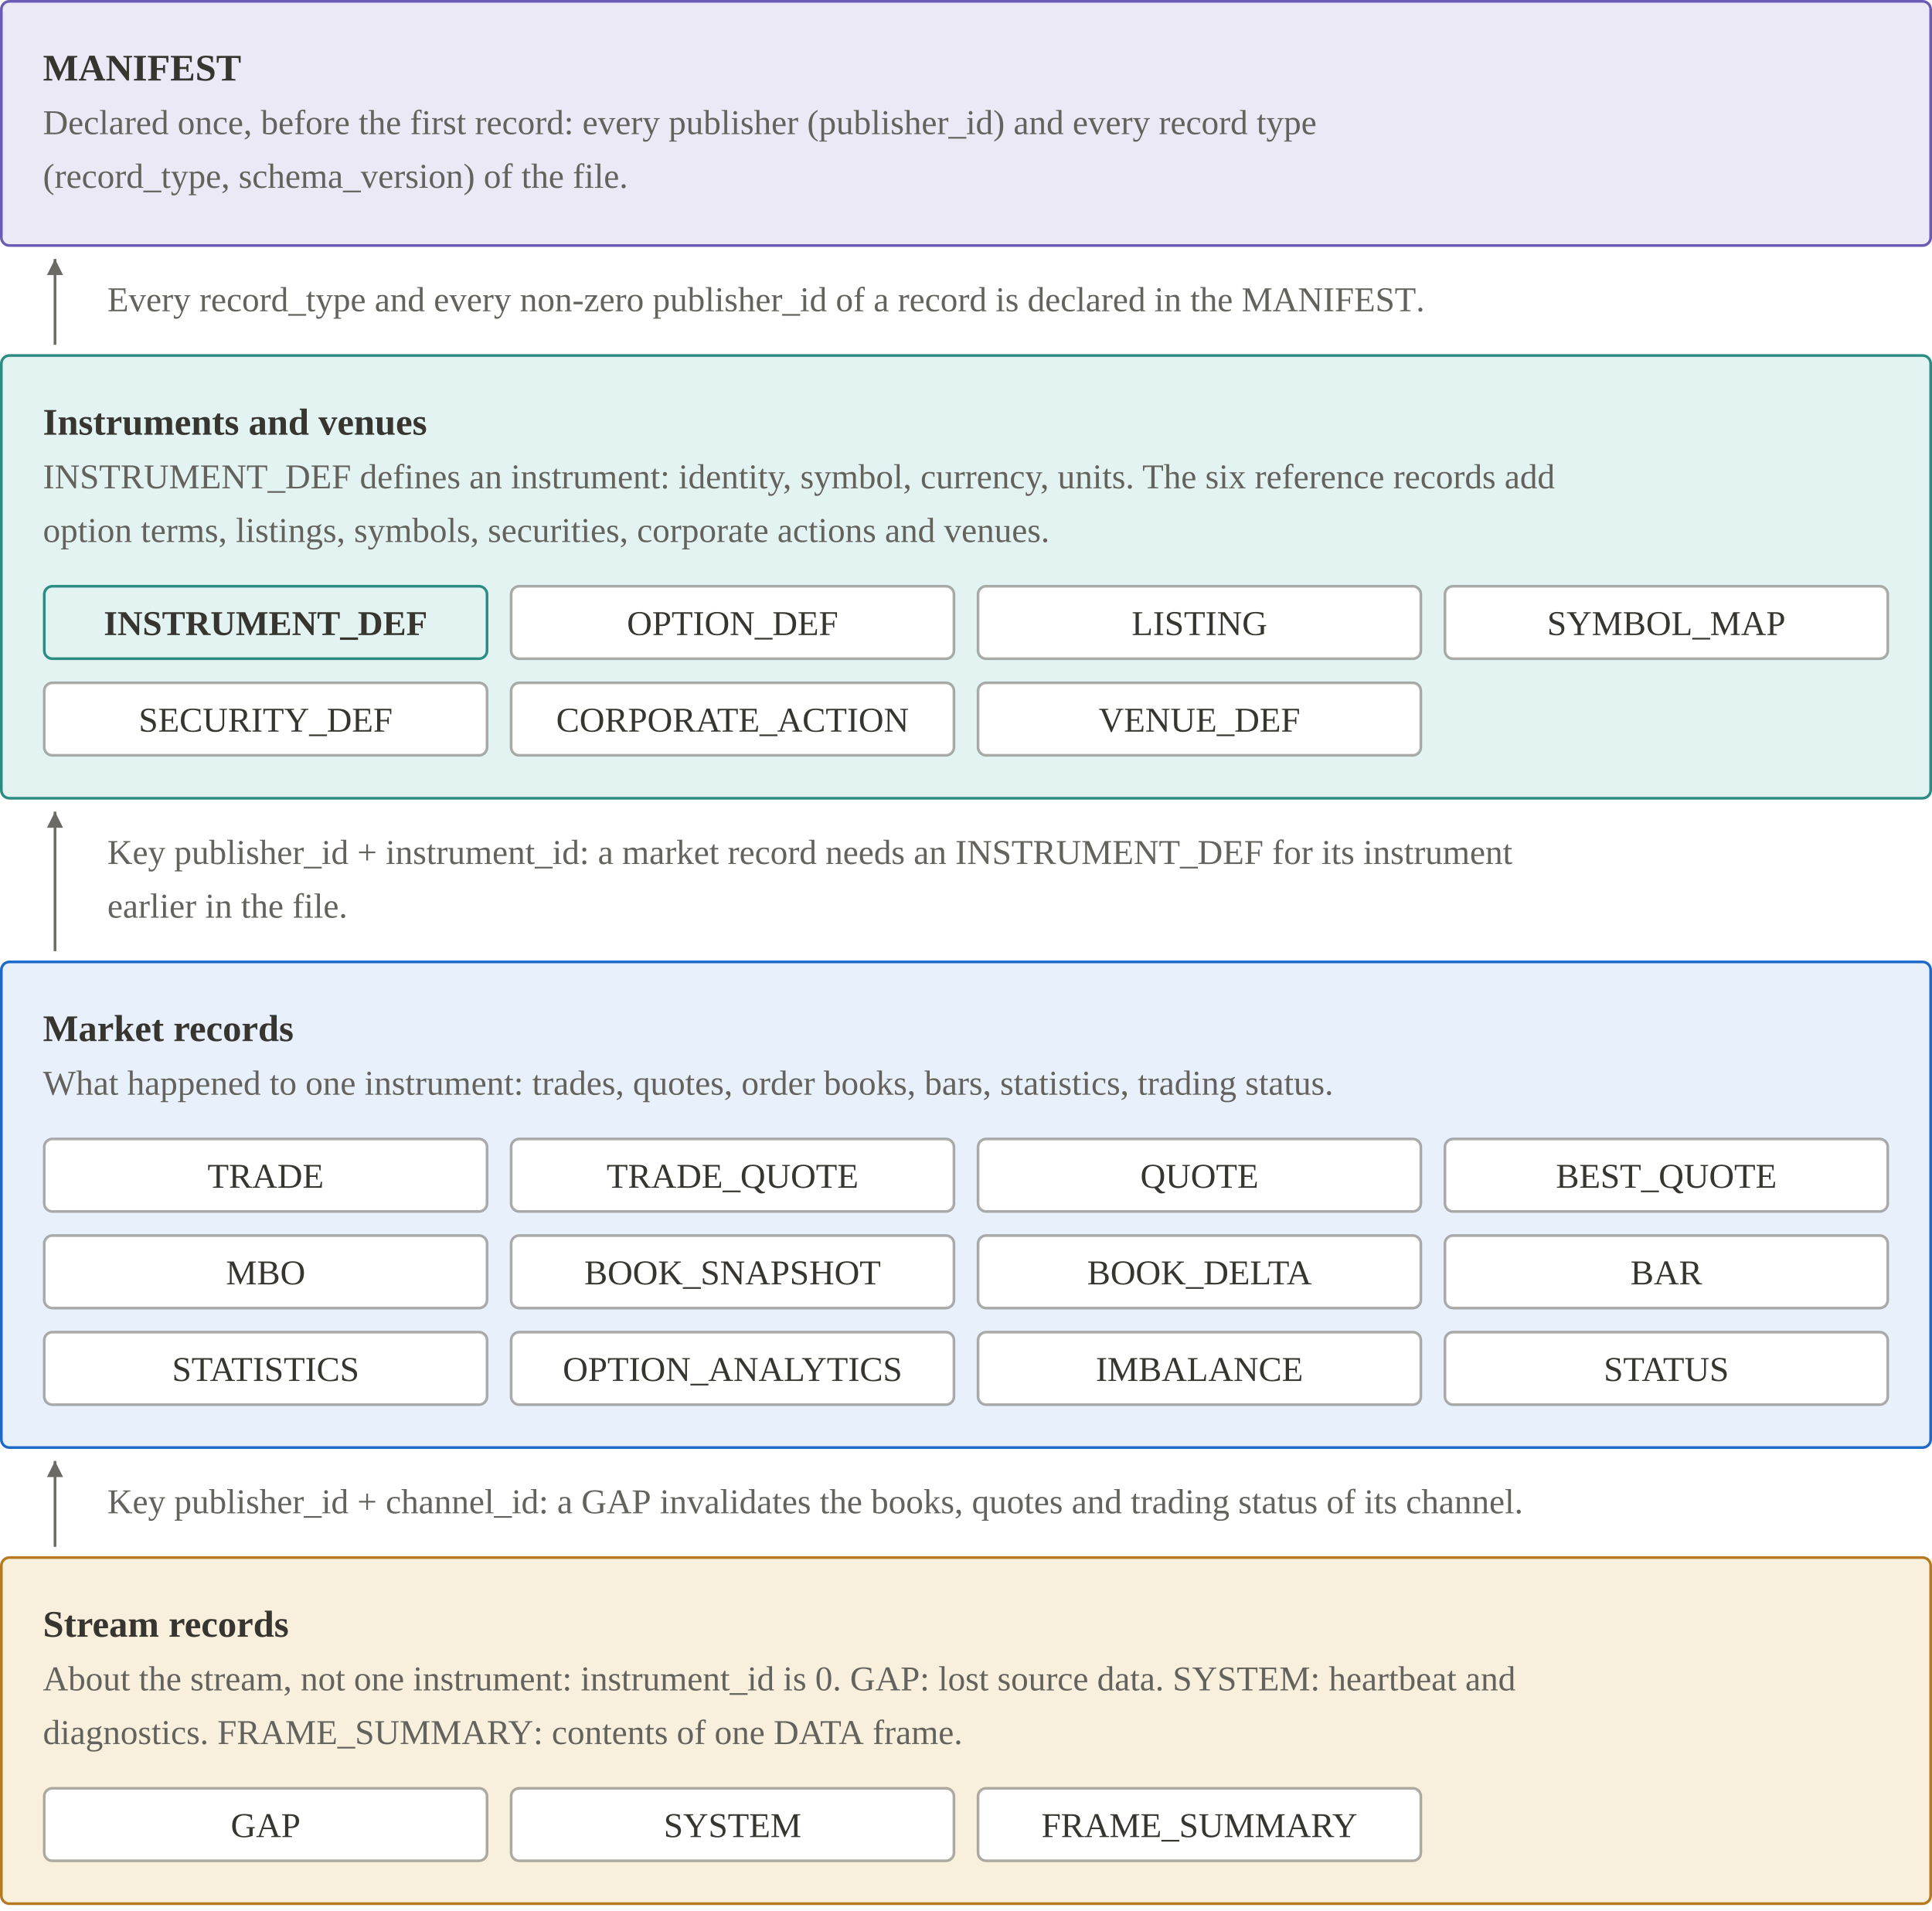
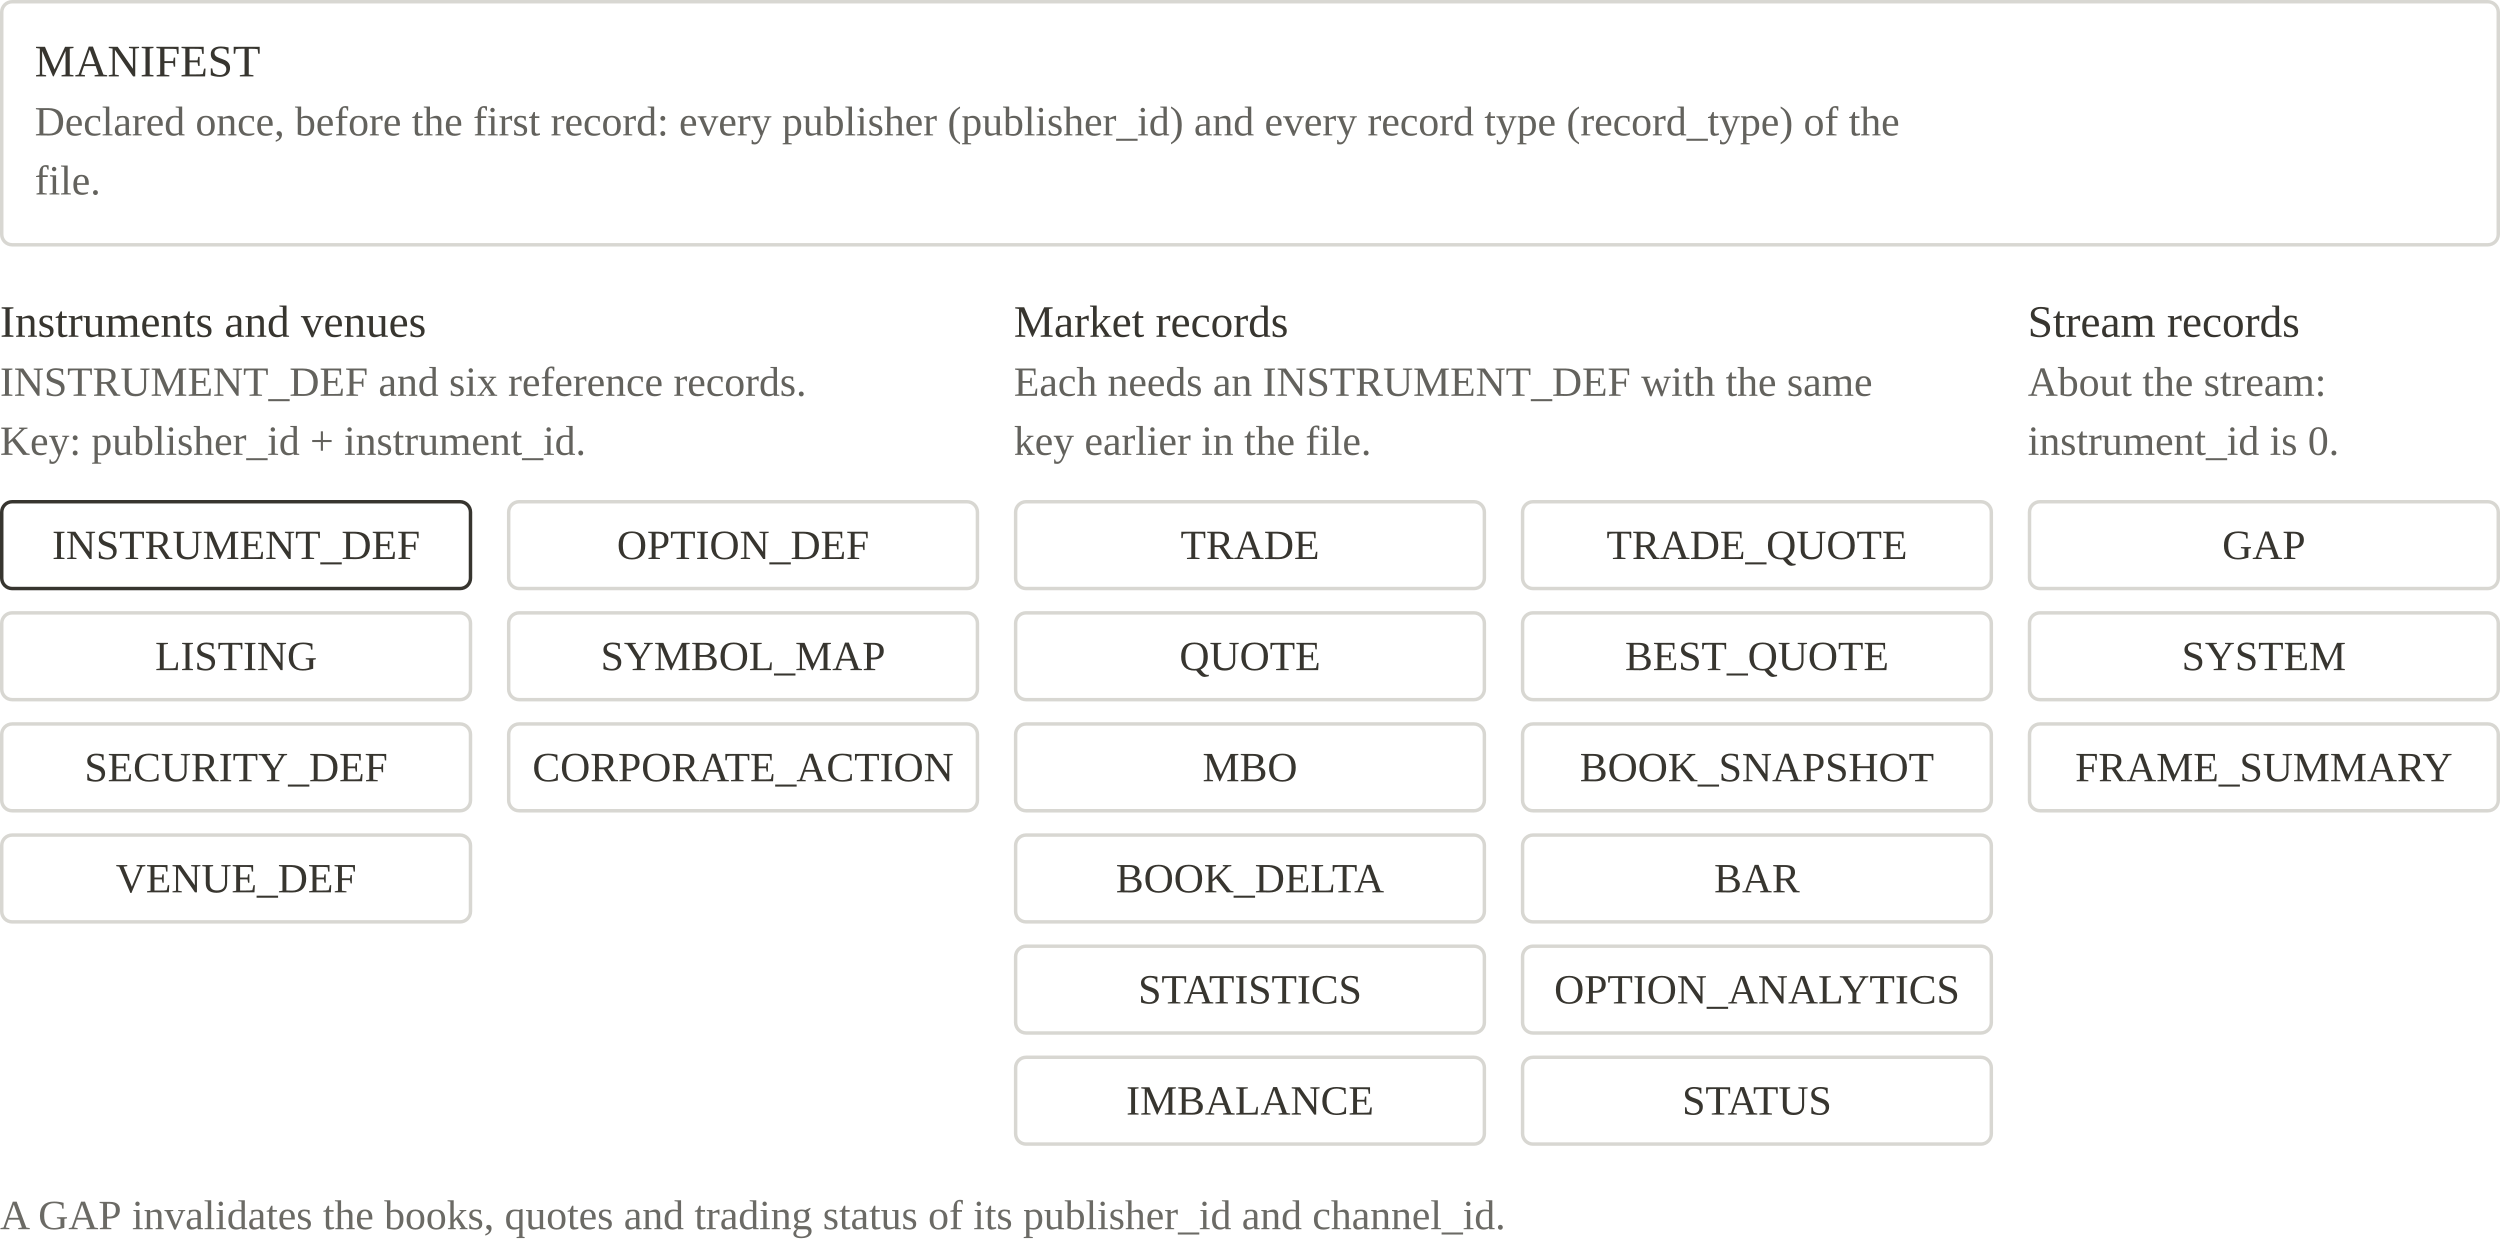
- <svg xmlns="http://www.w3.org/2000/svg" viewBox="0 0 720 712" role="img" aria-labelledby="nwtd-data-model-w-title nwtd-data-model-w-desc" class="nwt-diagram" font-family="inherit" fill="none">
-   <defs>
-     <marker id="nwtd-data-model-w-a-fg3" markerWidth="8" markerHeight="8" refX="7" refY="4" orient="auto" markerUnits="userSpaceOnUse">
-       <path d="M1 1L7 4L1 7z" fill="var(--fg-3, #6b6a65)" />
-     </marker>
-   </defs>
-   <path d="M20.5 128.5 L20.5 96.5" fill="none" stroke="var(--fg-3, #6b6a65)" marker-end="url(#nwtd-data-model-w-a-fg3)" />
-   <path d="M20.5 354.5 L20.5 302.5" fill="none" stroke="var(--fg-3, #6b6a65)" marker-end="url(#nwtd-data-model-w-a-fg3)" />
-   <path d="M20.5 576.5 L20.5 544.5" fill="none" stroke="var(--fg-3, #6b6a65)" marker-end="url(#nwtd-data-model-w-a-fg3)" />
-   <rect x="0.5" y="0.5" width="719" height="91" rx="3" fill="var(--c4-bg, #ece9f7)" stroke="var(--c4, #6b5bb5)" />
-   <text x="16" y="30" font-size="14" fill="var(--fg, #37352f)" font-weight="600">
-     <tspan font-family="var(--font-mono, ui-monospace, monospace)">MANIFEST</tspan>
-   </text>
-   <text x="16" y="50" font-size="13" fill="var(--fg-2, #63625d)">Declared once, before the first record: every publisher (<tspan font-family="var(--font-mono, ui-monospace, monospace)">publisher_id</tspan>) and every record type</text>
-   <text x="16" y="70" font-size="13" fill="var(--fg-2, #63625d)">(<tspan font-family="var(--font-mono, ui-monospace, monospace)">record_type</tspan>, <tspan font-family="var(--font-mono, ui-monospace, monospace)">schema_version</tspan>) of the file.</text>
-   <text x="40" y="116" font-size="13" fill="var(--fg-2, #63625d)">Every <tspan font-family="var(--font-mono, ui-monospace, monospace)">record_type</tspan> and every non-zero <tspan font-family="var(--font-mono, ui-monospace, monospace)">publisher_id</tspan> of a record is declared in the <tspan font-family="var(--font-mono, ui-monospace, monospace)">MANIFEST</tspan>.</text>
-   <rect x="0.5" y="132.5" width="719" height="165" rx="3" fill="var(--c2-bg, #e3f3f1)" stroke="var(--c2, #2a8c82)" />
-   <text x="16" y="162" font-size="14" fill="var(--fg, #37352f)" font-weight="600">Instruments and venues</text>
-   <text x="16" y="182" font-size="13" fill="var(--fg-2, #63625d)">
-     <tspan font-family="var(--font-mono, ui-monospace, monospace)">INSTRUMENT_DEF</tspan> defines an instrument: identity, symbol, currency, units. The six reference records add</text>
-   <text x="16" y="202" font-size="13" fill="var(--fg-2, #63625d)">option terms, listings, symbols, securities, corporate actions and venues.</text>
-   <rect x="16.5" y="218.5" width="165" height="27" rx="3" fill="var(--c2-bg, #e3f3f1)" stroke="var(--c2, #2a8c82)" />
-   <text x="99" y="236.68" font-size="13" fill="var(--fg, #37352f)" font-weight="600" text-anchor="middle">
-     <tspan font-family="var(--font-mono, ui-monospace, monospace)">INSTRUMENT_DEF</tspan>
-   </text>
-   <rect x="190.5" y="218.5" width="165" height="27" rx="3" fill="var(--panel, #ffffff)" stroke="var(--fg-3, #6b6a65)" stroke-opacity="0.55" />
-   <text x="273" y="236.68" font-size="13" fill="var(--fg, #37352f)" text-anchor="middle">
-     <tspan font-family="var(--font-mono, ui-monospace, monospace)">OPTION_DEF</tspan>
-   </text>
-   <rect x="364.5" y="218.5" width="165" height="27" rx="3" fill="var(--panel, #ffffff)" stroke="var(--fg-3, #6b6a65)" stroke-opacity="0.55" />
-   <text x="447" y="236.68" font-size="13" fill="var(--fg, #37352f)" text-anchor="middle">
-     <tspan font-family="var(--font-mono, ui-monospace, monospace)">LISTING</tspan>
-   </text>
-   <rect x="538.5" y="218.5" width="165" height="27" rx="3" fill="var(--panel, #ffffff)" stroke="var(--fg-3, #6b6a65)" stroke-opacity="0.55" />
-   <text x="621" y="236.68" font-size="13" fill="var(--fg, #37352f)" text-anchor="middle">
-     <tspan font-family="var(--font-mono, ui-monospace, monospace)">SYMBOL_MAP</tspan>
-   </text>
-   <rect x="16.5" y="254.5" width="165" height="27" rx="3" fill="var(--panel, #ffffff)" stroke="var(--fg-3, #6b6a65)" stroke-opacity="0.55" />
-   <text x="99" y="272.68" font-size="13" fill="var(--fg, #37352f)" text-anchor="middle">
-     <tspan font-family="var(--font-mono, ui-monospace, monospace)">SECURITY_DEF</tspan>
-   </text>
-   <rect x="190.5" y="254.5" width="165" height="27" rx="3" fill="var(--panel, #ffffff)" stroke="var(--fg-3, #6b6a65)" stroke-opacity="0.55" />
-   <text x="273" y="272.68" font-size="13" fill="var(--fg, #37352f)" text-anchor="middle">
-     <tspan font-family="var(--font-mono, ui-monospace, monospace)">CORPORATE_ACTION</tspan>
-   </text>
-   <rect x="364.5" y="254.5" width="165" height="27" rx="3" fill="var(--panel, #ffffff)" stroke="var(--fg-3, #6b6a65)" stroke-opacity="0.55" />
-   <text x="447" y="272.68" font-size="13" fill="var(--fg, #37352f)" text-anchor="middle">
-     <tspan font-family="var(--font-mono, ui-monospace, monospace)">VENUE_DEF</tspan>
-   </text>
-   <text x="40" y="322" font-size="13" fill="var(--fg-2, #63625d)">Key <tspan font-family="var(--font-mono, ui-monospace, monospace)">publisher_id</tspan> + <tspan font-family="var(--font-mono, ui-monospace, monospace)">instrument_id</tspan>: a market record needs an <tspan font-family="var(--font-mono, ui-monospace, monospace)">INSTRUMENT_DEF</tspan> for its instrument</text>
-   <text x="40" y="342" font-size="13" fill="var(--fg-2, #63625d)">earlier in the file.</text>
-   <rect x="0.5" y="358.5" width="719" height="181" rx="3" fill="var(--c1-bg, #e8f0fb)" stroke="var(--c1, #1b6ac9)" />
-   <text x="16" y="388" font-size="14" fill="var(--fg, #37352f)" font-weight="600">Market records</text>
-   <text x="16" y="408" font-size="13" fill="var(--fg-2, #63625d)">What happened to one instrument: trades, quotes, order books, bars, statistics, trading status.</text>
-   <rect x="16.5" y="424.5" width="165" height="27" rx="3" fill="var(--panel, #ffffff)" stroke="var(--fg-3, #6b6a65)" stroke-opacity="0.55" />
-   <text x="99" y="442.68" font-size="13" fill="var(--fg, #37352f)" text-anchor="middle">
-     <tspan font-family="var(--font-mono, ui-monospace, monospace)">TRADE</tspan>
-   </text>
-   <rect x="190.5" y="424.5" width="165" height="27" rx="3" fill="var(--panel, #ffffff)" stroke="var(--fg-3, #6b6a65)" stroke-opacity="0.55" />
-   <text x="273" y="442.68" font-size="13" fill="var(--fg, #37352f)" text-anchor="middle">
-     <tspan font-family="var(--font-mono, ui-monospace, monospace)">TRADE_QUOTE</tspan>
-   </text>
-   <rect x="364.5" y="424.5" width="165" height="27" rx="3" fill="var(--panel, #ffffff)" stroke="var(--fg-3, #6b6a65)" stroke-opacity="0.55" />
-   <text x="447" y="442.68" font-size="13" fill="var(--fg, #37352f)" text-anchor="middle">
-     <tspan font-family="var(--font-mono, ui-monospace, monospace)">QUOTE</tspan>
-   </text>
-   <rect x="538.5" y="424.5" width="165" height="27" rx="3" fill="var(--panel, #ffffff)" stroke="var(--fg-3, #6b6a65)" stroke-opacity="0.55" />
-   <text x="621" y="442.68" font-size="13" fill="var(--fg, #37352f)" text-anchor="middle">
-     <tspan font-family="var(--font-mono, ui-monospace, monospace)">BEST_QUOTE</tspan>
-   </text>
-   <rect x="16.5" y="460.5" width="165" height="27" rx="3" fill="var(--panel, #ffffff)" stroke="var(--fg-3, #6b6a65)" stroke-opacity="0.55" />
-   <text x="99" y="478.68" font-size="13" fill="var(--fg, #37352f)" text-anchor="middle">
-     <tspan font-family="var(--font-mono, ui-monospace, monospace)">MBO</tspan>
-   </text>
-   <rect x="190.5" y="460.5" width="165" height="27" rx="3" fill="var(--panel, #ffffff)" stroke="var(--fg-3, #6b6a65)" stroke-opacity="0.55" />
-   <text x="273" y="478.68" font-size="13" fill="var(--fg, #37352f)" text-anchor="middle">
-     <tspan font-family="var(--font-mono, ui-monospace, monospace)">BOOK_SNAPSHOT</tspan>
-   </text>
-   <rect x="364.5" y="460.5" width="165" height="27" rx="3" fill="var(--panel, #ffffff)" stroke="var(--fg-3, #6b6a65)" stroke-opacity="0.55" />
-   <text x="447" y="478.68" font-size="13" fill="var(--fg, #37352f)" text-anchor="middle">
-     <tspan font-family="var(--font-mono, ui-monospace, monospace)">BOOK_DELTA</tspan>
-   </text>
-   <rect x="538.5" y="460.5" width="165" height="27" rx="3" fill="var(--panel, #ffffff)" stroke="var(--fg-3, #6b6a65)" stroke-opacity="0.55" />
-   <text x="621" y="478.68" font-size="13" fill="var(--fg, #37352f)" text-anchor="middle">
-     <tspan font-family="var(--font-mono, ui-monospace, monospace)">BAR</tspan>
-   </text>
-   <rect x="16.5" y="496.5" width="165" height="27" rx="3" fill="var(--panel, #ffffff)" stroke="var(--fg-3, #6b6a65)" stroke-opacity="0.55" />
-   <text x="99" y="514.68" font-size="13" fill="var(--fg, #37352f)" text-anchor="middle">
-     <tspan font-family="var(--font-mono, ui-monospace, monospace)">STATISTICS</tspan>
-   </text>
-   <rect x="190.5" y="496.5" width="165" height="27" rx="3" fill="var(--panel, #ffffff)" stroke="var(--fg-3, #6b6a65)" stroke-opacity="0.55" />
-   <text x="273" y="514.68" font-size="13" fill="var(--fg, #37352f)" text-anchor="middle">
-     <tspan font-family="var(--font-mono, ui-monospace, monospace)">OPTION_ANALYTICS</tspan>
-   </text>
-   <rect x="364.5" y="496.5" width="165" height="27" rx="3" fill="var(--panel, #ffffff)" stroke="var(--fg-3, #6b6a65)" stroke-opacity="0.55" />
-   <text x="447" y="514.68" font-size="13" fill="var(--fg, #37352f)" text-anchor="middle">
-     <tspan font-family="var(--font-mono, ui-monospace, monospace)">IMBALANCE</tspan>
-   </text>
-   <rect x="538.5" y="496.5" width="165" height="27" rx="3" fill="var(--panel, #ffffff)" stroke="var(--fg-3, #6b6a65)" stroke-opacity="0.55" />
-   <text x="621" y="514.68" font-size="13" fill="var(--fg, #37352f)" text-anchor="middle">
-     <tspan font-family="var(--font-mono, ui-monospace, monospace)">STATUS</tspan>
-   </text>
-   <text x="40" y="564" font-size="13" fill="var(--fg-2, #63625d)">Key <tspan font-family="var(--font-mono, ui-monospace, monospace)">publisher_id</tspan> + <tspan font-family="var(--font-mono, ui-monospace, monospace)">channel_id</tspan>: a <tspan font-family="var(--font-mono, ui-monospace, monospace)">GAP</tspan> invalidates the books, quotes and trading status of its channel.</text>
-   <rect x="0.5" y="580.5" width="719" height="129" rx="3" fill="var(--c3-bg, #f8efdc)" stroke="var(--c3, #b7791f)" />
-   <text x="16" y="610" font-size="14" fill="var(--fg, #37352f)" font-weight="600">Stream records</text>
-   <text x="16" y="630" font-size="13" fill="var(--fg-2, #63625d)">About the stream, not one instrument: <tspan font-family="var(--font-mono, ui-monospace, monospace)">instrument_id</tspan> is 0. <tspan font-family="var(--font-mono, ui-monospace, monospace)">GAP</tspan>: lost source data. <tspan font-family="var(--font-mono, ui-monospace, monospace)">SYSTEM</tspan>: heartbeat and</text>
-   <text x="16" y="650" font-size="13" fill="var(--fg-2, #63625d)">diagnostics. <tspan font-family="var(--font-mono, ui-monospace, monospace)">FRAME_SUMMARY</tspan>: contents of one <tspan font-family="var(--font-mono, ui-monospace, monospace)">DATA</tspan> frame.</text>
-   <rect x="16.5" y="666.5" width="165" height="27" rx="3" fill="var(--panel, #ffffff)" stroke="var(--fg-3, #6b6a65)" stroke-opacity="0.55" />
-   <text x="99" y="684.68" font-size="13" fill="var(--fg, #37352f)" text-anchor="middle">
-     <tspan font-family="var(--font-mono, ui-monospace, monospace)">GAP</tspan>
-   </text>
-   <rect x="190.5" y="666.5" width="165" height="27" rx="3" fill="var(--panel, #ffffff)" stroke="var(--fg-3, #6b6a65)" stroke-opacity="0.55" />
-   <text x="273" y="684.68" font-size="13" fill="var(--fg, #37352f)" text-anchor="middle">
-     <tspan font-family="var(--font-mono, ui-monospace, monospace)">SYSTEM</tspan>
-   </text>
-   <rect x="364.5" y="666.5" width="165" height="27" rx="3" fill="var(--panel, #ffffff)" stroke="var(--fg-3, #6b6a65)" stroke-opacity="0.55" />
-   <text x="447" y="684.68" font-size="13" fill="var(--fg, #37352f)" text-anchor="middle">
-     <tspan font-family="var(--font-mono, ui-monospace, monospace)">FRAME_SUMMARY</tspan>
-   </text>
+ <svg xmlns="http://www.w3.org/2000/svg" viewBox="0 0 720 359" class="nwt-dg" font-family="inherit" role="img">
+   <style>.nwt-dg text{font-size:12px;fill:var(--fg-2,#63625d)}.nwt-dg .t{font-size:13px;font-weight:500;fill:var(--fg,#37352f)}.nwt-dg .p{fill:var(--fg,#37352f)}.nwt-dg .q{fill:var(--fg-3,#6b6a65)}.nwt-dg .m{font-family:var(--font-mono,ui-monospace,monospace)}.nwt-dg .e{text-anchor:end}.nwt-dg .c{text-anchor:middle}.nwt-dg rect,.nwt-dg polygon,.nwt-dg circle{fill:var(--panel,#ffffff);stroke:var(--line-2,#d8d7d2)}.nwt-dg .s{fill:var(--bg-2,#f4f3f0)}.nwt-dg .n{fill:none}.nwt-dg .d{stroke-dasharray:4 3}.nwt-dg .f{stroke:var(--fg,#37352f)}.nwt-dg path{fill:none;stroke:var(--fg-3,#6b6a65)}.nwt-dg .h{stroke:var(--line-2,#d8d7d2)}.nwt-dg .k{fill:var(--fg-3,#6b6a65);stroke:none}</style>
+   <rect x="0.5" y="0.5" width="719" height="70" rx="3" />
+   <text x="10" y="22" class="t m">MANIFEST</text>
+   <text x="10" y="39">Declared once, before the first record: every publisher (<tspan class="m">publisher_id</tspan>) and every record type (<tspan class="m">record_type</tspan>) of the</text>
+   <text x="10" y="56">file.</text>
+   <text x="0" y="97" class="t">Instruments and venues</text>
+   <text x="0" y="114">
+     <tspan class="m">INSTRUMENT_DEF</tspan> and six reference records.</text>
+   <text x="0" y="131">Key: <tspan class="m">publisher_id</tspan> + <tspan class="m">instrument_id</tspan>.</text>
+   <rect class="f" x="0.5" y="144.5" width="135" height="25" rx="3" />
+   <text x="68" y="161" class="p c m">INSTRUMENT_DEF</text>
+   <rect x="146.5" y="144.5" width="135" height="25" rx="3" />
+   <text x="214" y="161" class="p c m">OPTION_DEF</text>
+   <rect x="0.5" y="176.5" width="135" height="25" rx="3" />
+   <text x="68" y="193" class="p c m">LISTING</text>
+   <rect x="146.5" y="176.5" width="135" height="25" rx="3" />
+   <text x="214" y="193" class="p c m">SYMBOL_MAP</text>
+   <rect x="0.5" y="208.5" width="135" height="25" rx="3" />
+   <text x="68" y="225" class="p c m">SECURITY_DEF</text>
+   <rect x="146.5" y="208.5" width="135" height="25" rx="3" />
+   <text x="214" y="225" class="p c m">CORPORATE_ACTION</text>
+   <rect x="0.5" y="240.5" width="135" height="25" rx="3" />
+   <text x="68" y="257" class="p c m">VENUE_DEF</text>
+   <text x="292" y="97" class="t">Market records</text>
+   <text x="292" y="114">Each needs an <tspan class="m">INSTRUMENT_DEF</tspan> with the same</text>
+   <text x="292" y="131">key earlier in the file.</text>
+   <rect x="292.5" y="144.5" width="135" height="25" rx="3" />
+   <text x="360" y="161" class="p c m">TRADE</text>
+   <rect x="438.5" y="144.5" width="135" height="25" rx="3" />
+   <text x="506" y="161" class="p c m">TRADE_QUOTE</text>
+   <rect x="292.5" y="176.5" width="135" height="25" rx="3" />
+   <text x="360" y="193" class="p c m">QUOTE</text>
+   <rect x="438.5" y="176.5" width="135" height="25" rx="3" />
+   <text x="506" y="193" class="p c m">BEST_QUOTE</text>
+   <rect x="292.5" y="208.5" width="135" height="25" rx="3" />
+   <text x="360" y="225" class="p c m">MBO</text>
+   <rect x="438.5" y="208.5" width="135" height="25" rx="3" />
+   <text x="506" y="225" class="p c m">BOOK_SNAPSHOT</text>
+   <rect x="292.5" y="240.5" width="135" height="25" rx="3" />
+   <text x="360" y="257" class="p c m">BOOK_DELTA</text>
+   <rect x="438.5" y="240.5" width="135" height="25" rx="3" />
+   <text x="506" y="257" class="p c m">BAR</text>
+   <rect x="292.5" y="272.5" width="135" height="25" rx="3" />
+   <text x="360" y="289" class="p c m">STATISTICS</text>
+   <rect x="438.5" y="272.5" width="135" height="25" rx="3" />
+   <text x="506" y="289" class="p c m">OPTION_ANALYTICS</text>
+   <rect x="292.5" y="304.5" width="135" height="25" rx="3" />
+   <text x="360" y="321" class="p c m">IMBALANCE</text>
+   <rect x="438.5" y="304.5" width="135" height="25" rx="3" />
+   <text x="506" y="321" class="p c m">STATUS</text>
+   <text x="584" y="97" class="t">Stream records</text>
+   <text x="584" y="114">About the stream:</text>
+   <text x="584" y="131">
+     <tspan class="m">instrument_id</tspan> is 0.</text>
+   <rect x="584.5" y="144.5" width="135" height="25" rx="3" />
+   <text x="652" y="161" class="p c m">GAP</text>
+   <rect x="584.5" y="176.5" width="135" height="25" rx="3" />
+   <text x="652" y="193" class="p c m">SYSTEM</text>
+   <rect x="584.5" y="208.5" width="135" height="25" rx="3" />
+   <text x="652" y="225" class="p c m">FRAME_SUMMARY</text>
+   <text x="0" y="354" class="q">A <tspan class="m">GAP</tspan> invalidates the books, quotes and trading status of its <tspan class="m">publisher_id</tspan> and <tspan class="m">channel_id</tspan>.</text>
</svg>
